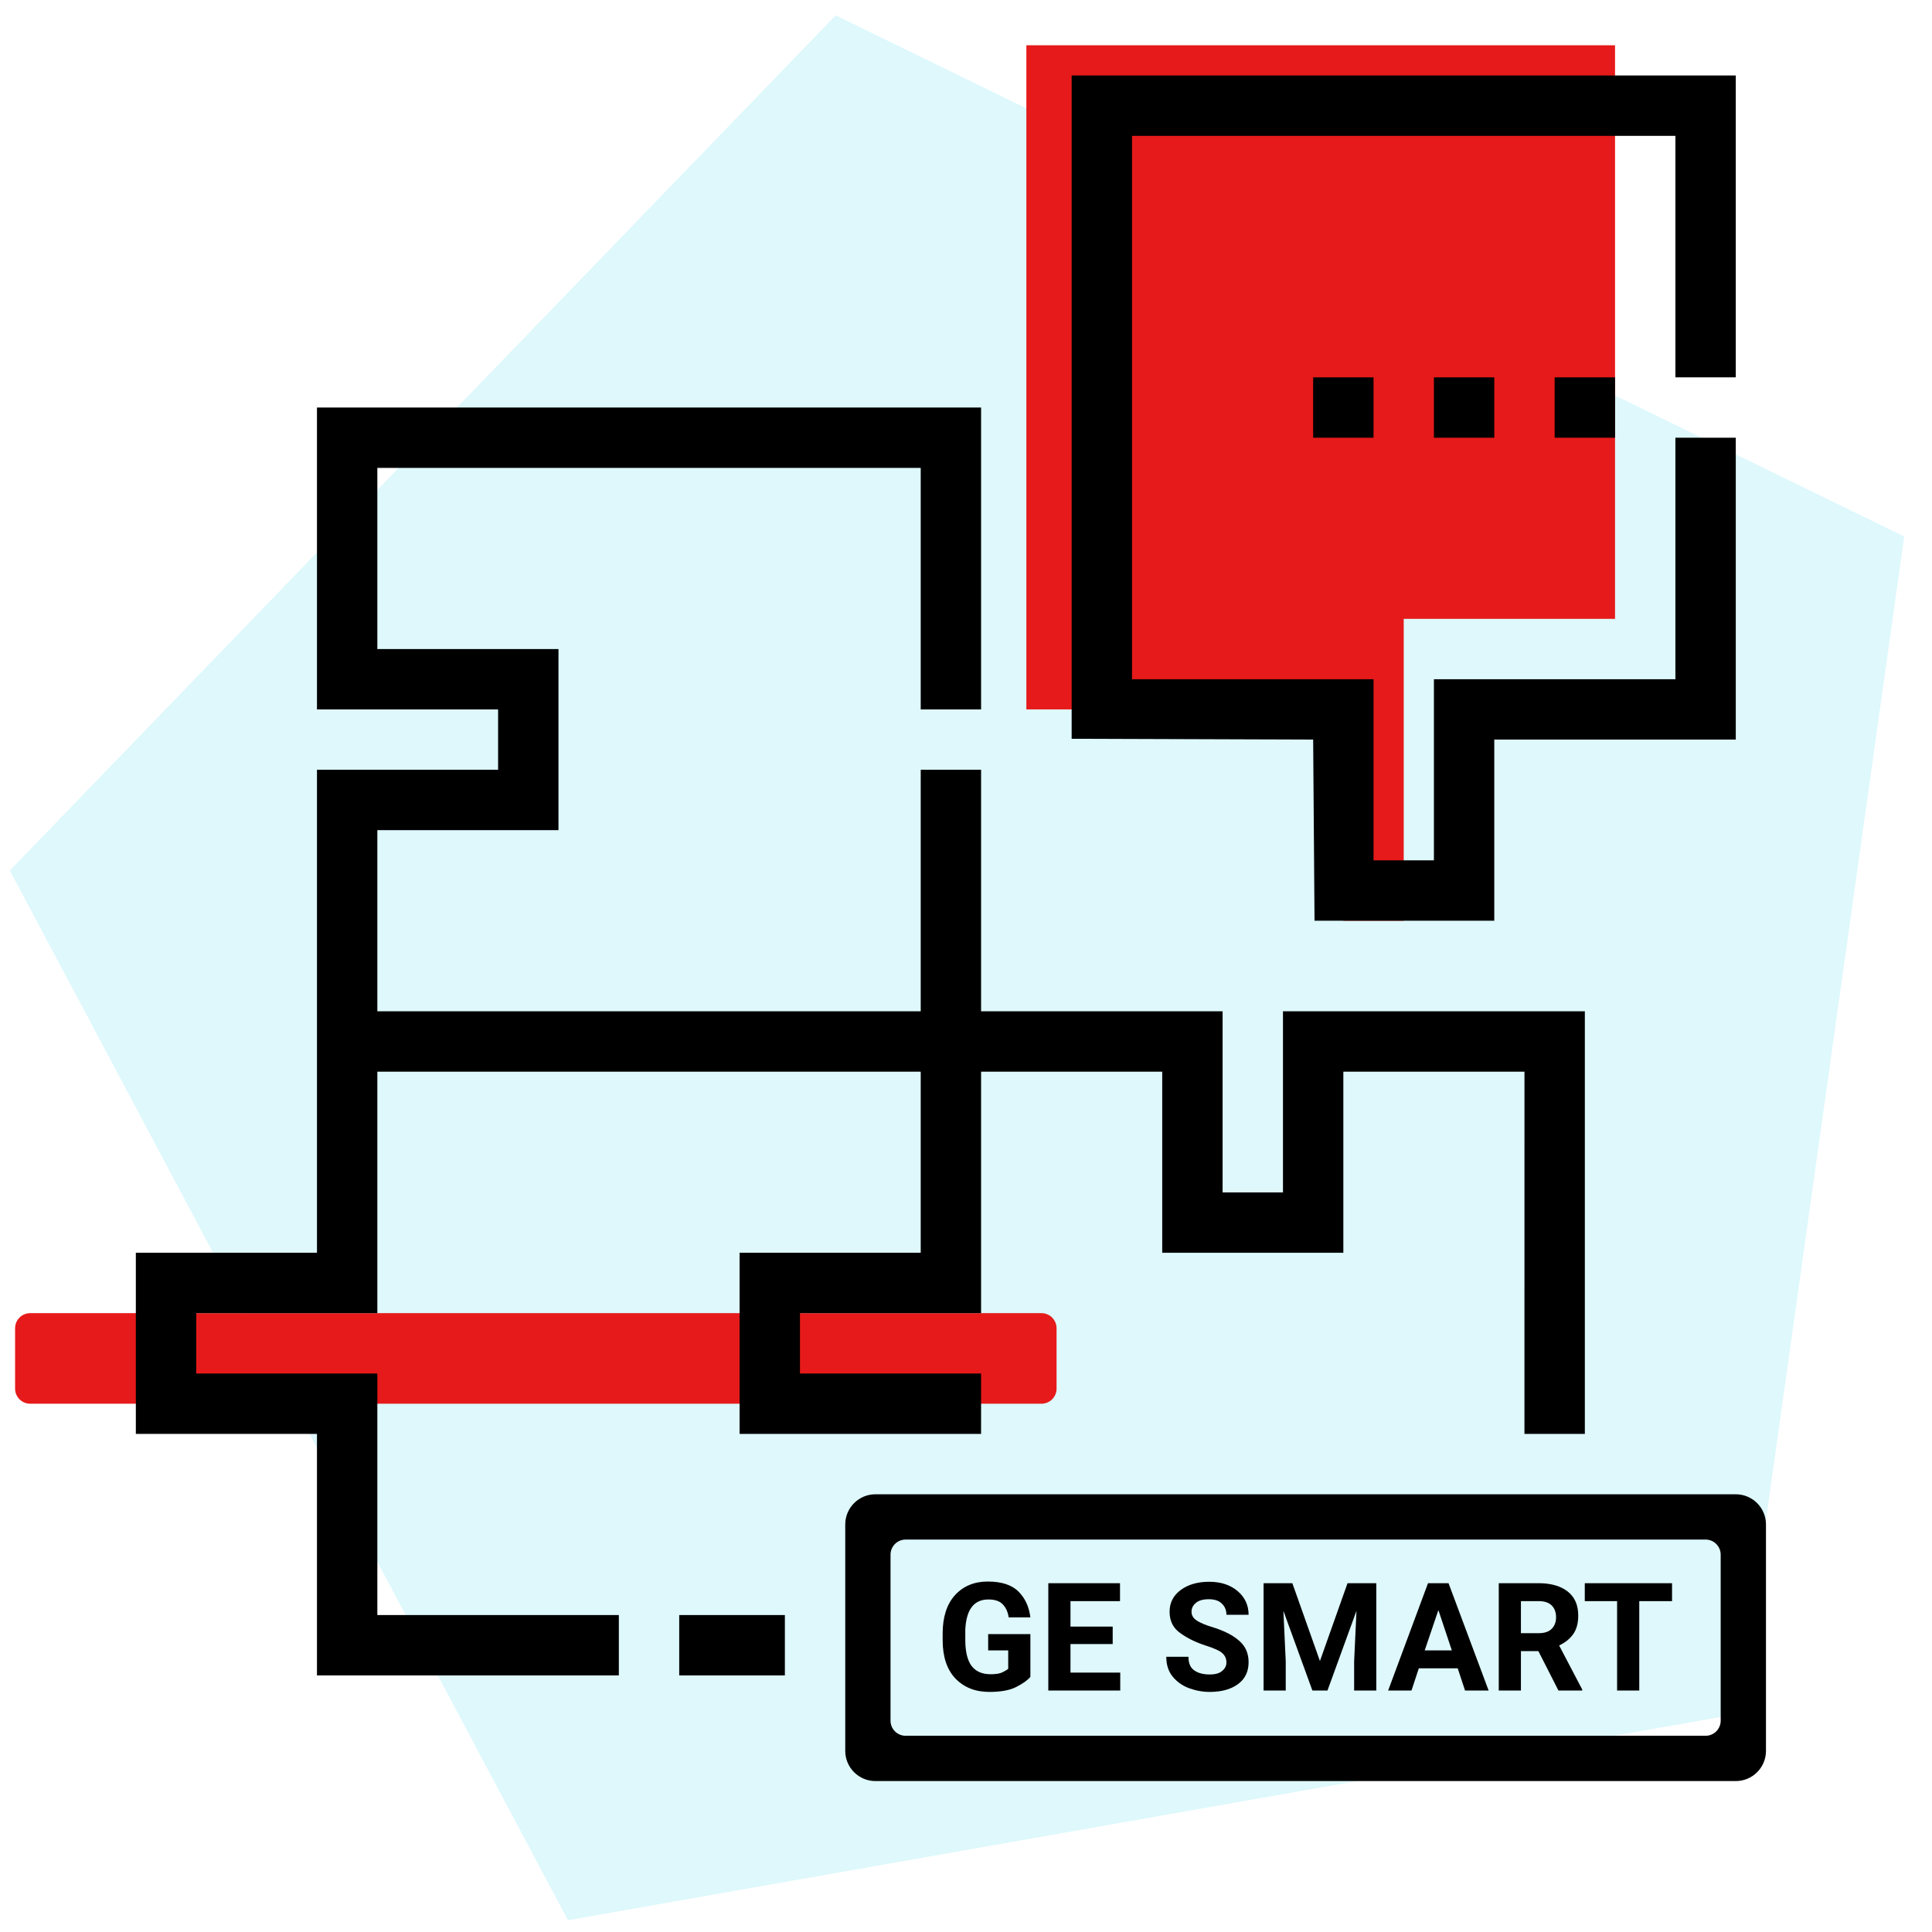
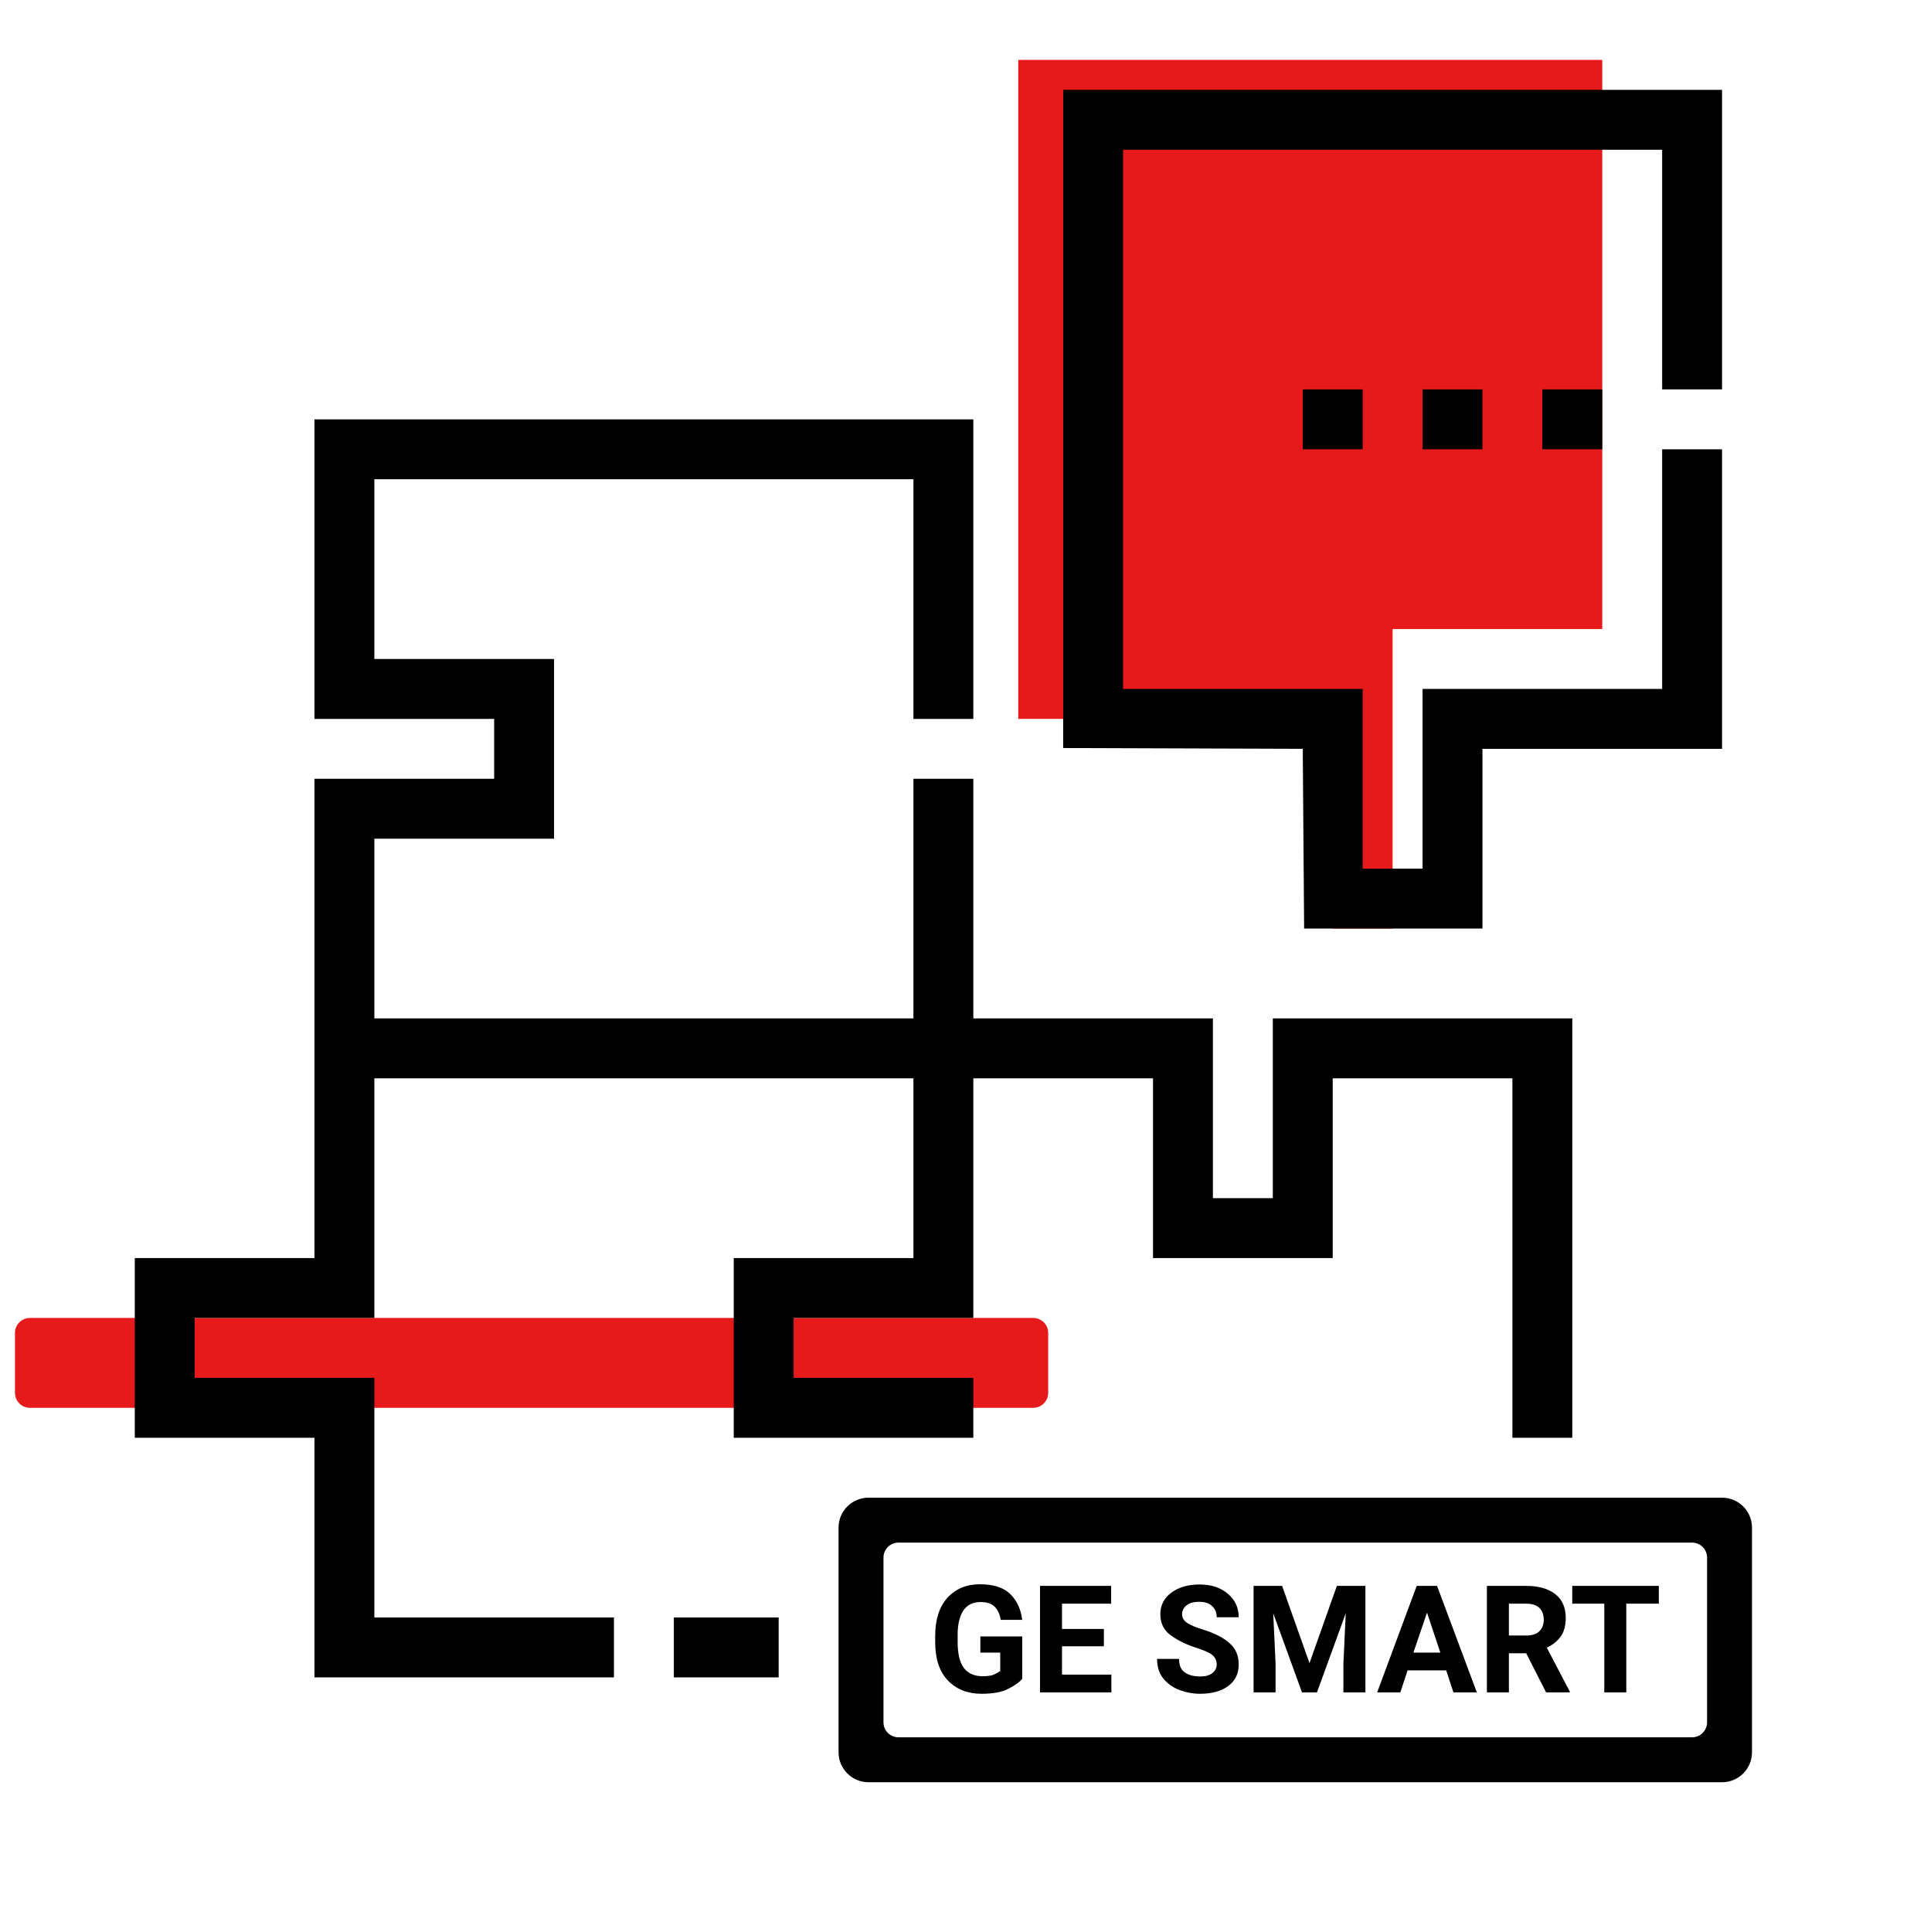
- <svg xmlns="http://www.w3.org/2000/svg" width="128" height="128" viewBox="0 0 128 128">
-   <g fill="none" fill-rule="evenodd" transform="translate(-24 -24)">
-     <path fill="#D3F6FB" d="M91 24L154.721 70.296 130.382 145.204 51.618 145.204 27.279 70.296z" opacity=".75" transform="rotate(62 91 91)" />
-     <rect width="69" height="6" x="25" y="111" fill="#E61A1A" rx="1" />
+ <svg xmlns="http://www.w3.org/2000/svg" width="128" height="129" viewBox="0 0 128 129">
+   <g fill="none" fill-rule="evenodd" transform="translate(0 1)">
+     <rect width="69" height="6" x="1" y="87" fill="#E61A1A" rx="1" />
    <g>
-       <path fill="#000" fill-rule="nonzero" d="M43 108h-7v-4h7v4zm-3-16V80h12V68H16v16H4v4h12v16h16v4H12V92H0V80h12V48h12v-4H12V24h44v20h-4V28H16v12h12v12H16v12h36V48h4v16h16v12h4V64h20v28h-4.001L92 68H80v12H68V68H56v16H44v4h12l-.001 4H40z" transform="translate(33 27)" />
-       <path fill="#E61A1A" d="M59 0L98 0 98 38 84 38 84 58 80 58 80 44 59 44z" transform="translate(33 27)" />
-       <path fill="#000" d="M106 96c1.105 0 2 .895 2 2v15c0 1.105-.895 2-2 2H49c-1.105 0-2-.895-2-2V98c0-1.105.895-2 2-2h57zm-2 3H51c-.552 0-1 .448-1 1v11c0 .552.448 1 1 1h53c.552 0 1-.448 1-1v-11c0-.552-.448-1-1-1z" transform="translate(33 27)" />
-       <text fill="#000" font-family="Roboto-Bold, Roboto" font-size="10" font-weight="bold" transform="translate(33 27)">
+       <path fill="#000" fill-rule="nonzero" d="M43 108h-7v-4h7v4zm-3-16V80h12V68H16v16H4v4h12v16h16v4H12V92H0V80h12V48h12v-4H12V24h44v20h-4V28H16v12h12v12H16v12h36V48h4v16h16v12h4V64h20v28h-4.001L92 68H80v12H68V68H56v16H44v4h12l-.001 4H40z" transform="translate(9 3)" />
+       <path fill="#E61A1A" d="M59 0L98 0 98 38 84 38 84 58 80 58 80 44 59 44z" transform="translate(9 3)" />
+       <path fill="#000" d="M106 96c1.105 0 2 .895 2 2v15c0 1.105-.895 2-2 2H49c-1.105 0-2-.895-2-2V98c0-1.105.895-2 2-2h57zm-2 3H51c-.552 0-1 .448-1 1v11c0 .552.448 1 1 1h53c.552 0 1-.448 1-1v-11c0-.552-.448-1-1-1z" transform="translate(9 3)" />
+       <text fill="#000" font-family="Roboto-Bold, Roboto" font-size="10" font-weight="bold" transform="translate(9 3)">
        <tspan x="53" y="109">GE SMART</tspan>
      </text>
-       <path fill="#000" fill-rule="nonzero" d="M106 22L106 2 62 2 62 45.946 78 46 78.091 58 90 58 90 46 106 46 106 26 102 26 102 42 86 42 86 54 82 54 82 42 66 42 66 6 102 6 102 22z" transform="translate(33 27)" />
-       <path fill="#000" fill-rule="nonzero" d="M78 22L82 22 82 26 78 26zM86 22L90 22 90 26 86 26zM94 22L98 22 98 26 94 26z" transform="translate(33 27)" />
+       <path fill="#000" fill-rule="nonzero" d="M106 22L106 2 62 2 62 45.946 78 46 78.091 58 90 58 90 46 106 46 106 26 102 26 102 42 86 42 86 54 82 54 82 42 66 42 66 6 102 6 102 22z" transform="translate(9 3)" />
+       <path fill="#000" fill-rule="nonzero" d="M78 22L82 22 82 26 78 26zM86 22L90 22 90 26 86 26zM94 22L98 22 98 26 94 26z" transform="translate(9 3)" />
    </g>
  </g>
</svg>
